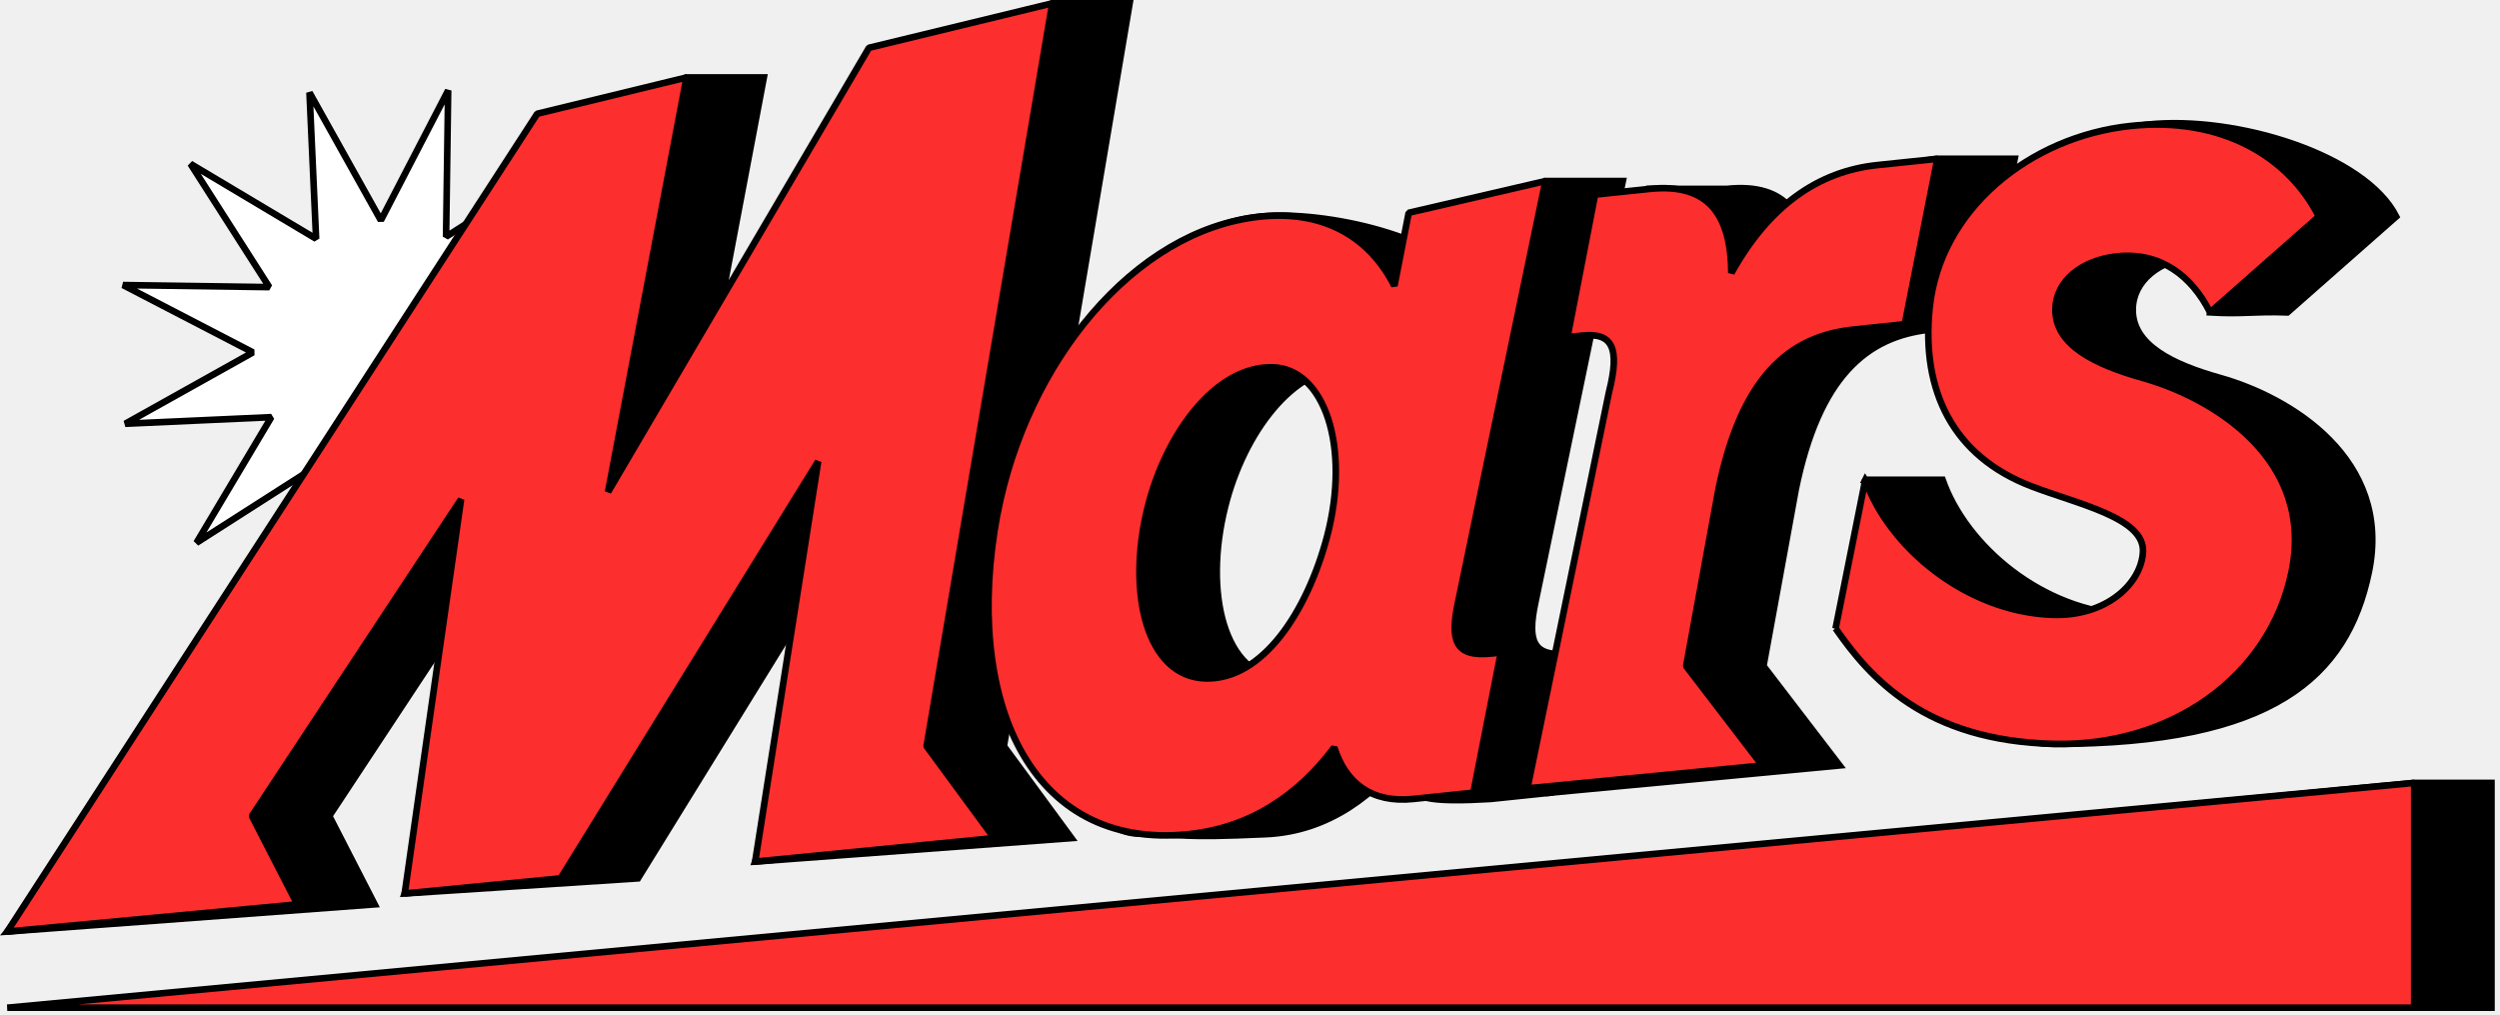
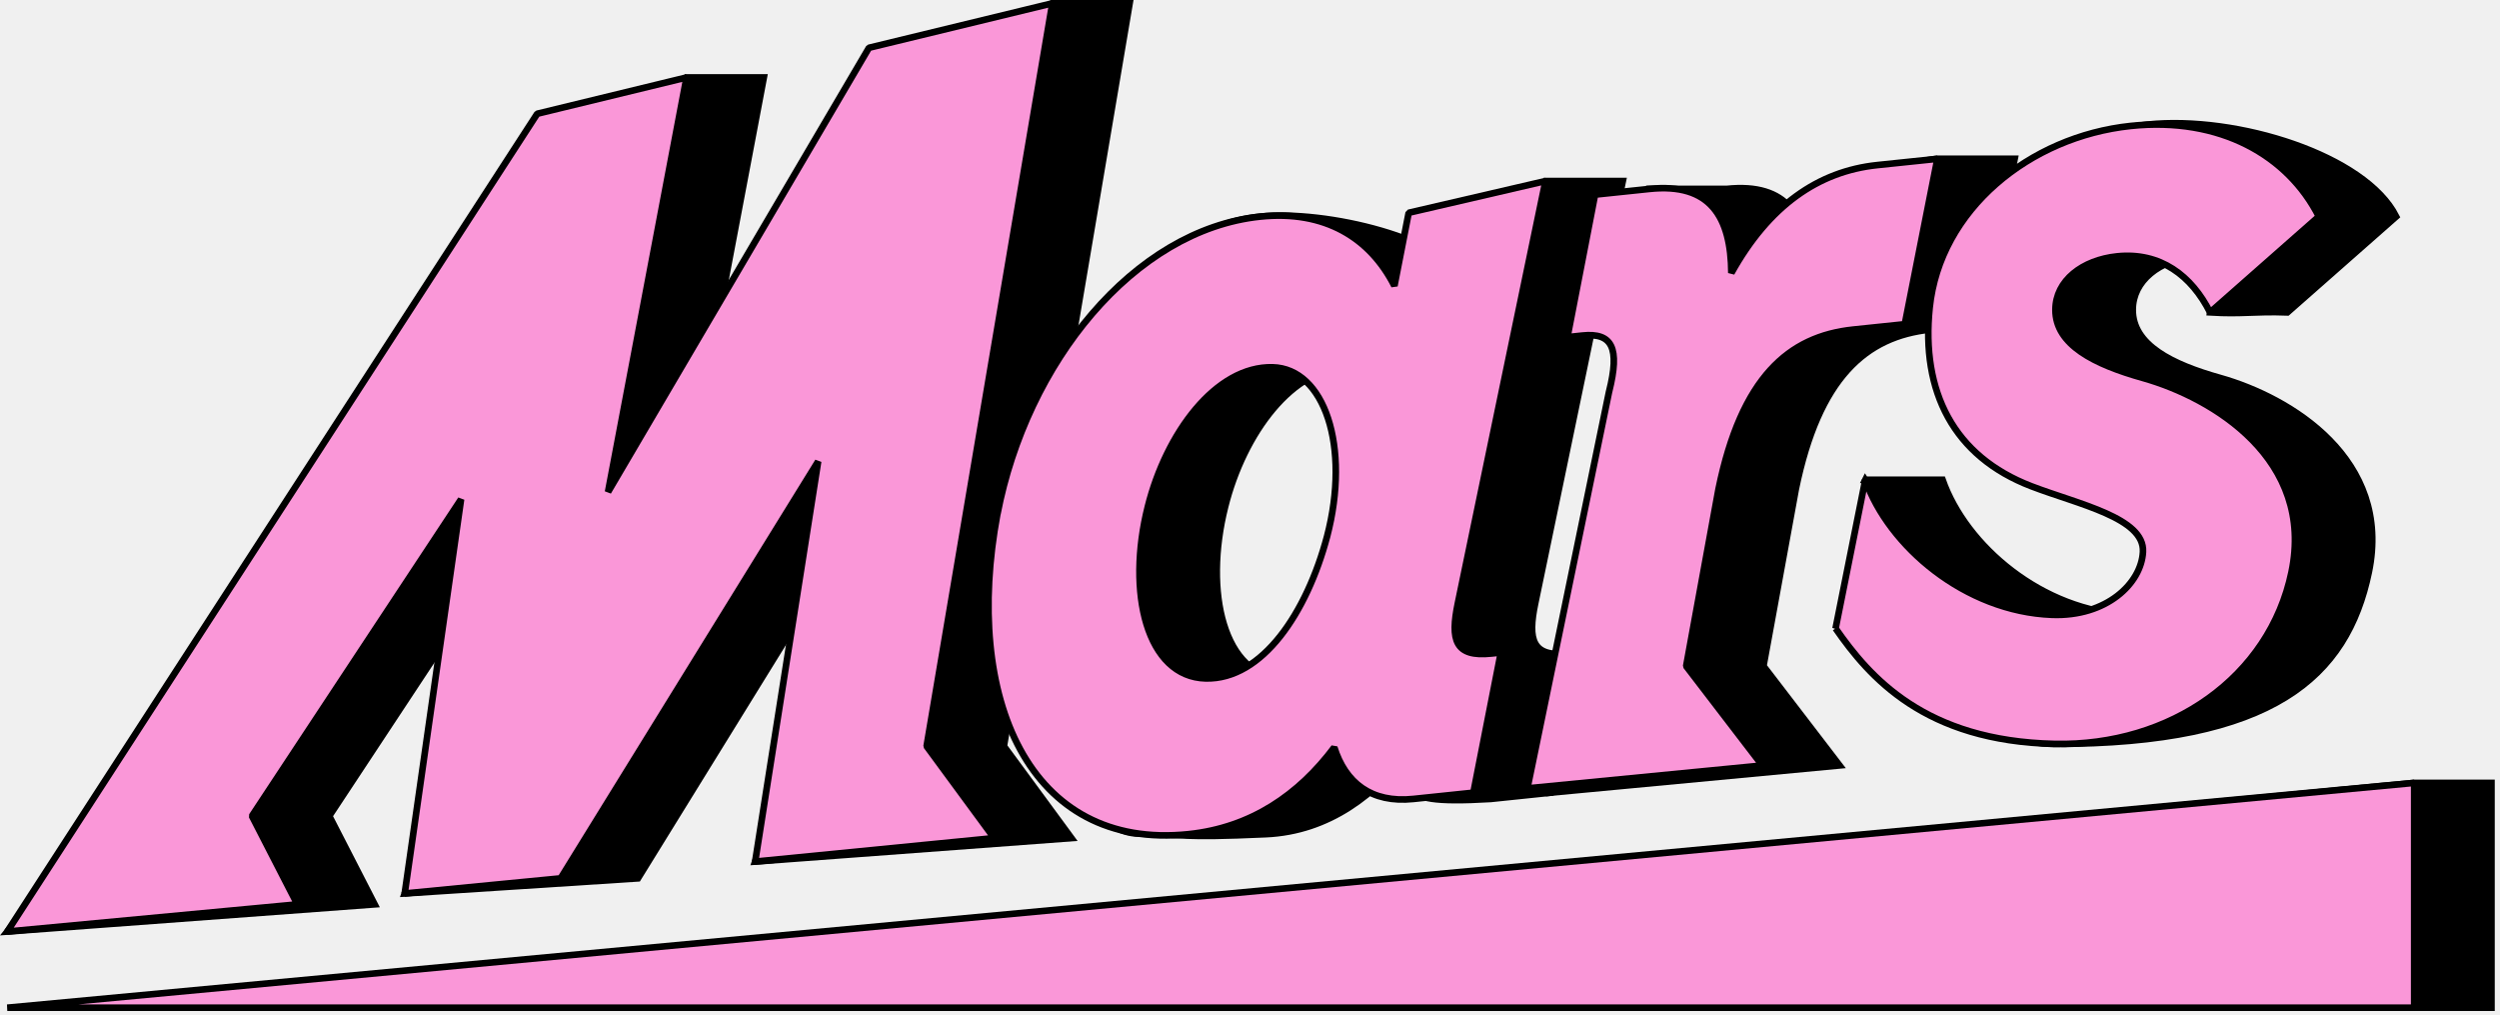
<svg xmlns="http://www.w3.org/2000/svg" width="567" height="230" viewBox="0 0 567 230" fill="none">
  <g clip-path="url(#clip0_48_94)">
-     <path d="M101.68 20.51L101.21 53.69L129.17 35.81L112.18 64.31L145.33 62.81L116.36 79L145.82 94.27L112.64 93.8L130.52 121.76L102.02 104.77L103.52 137.92L87.33 108.95L72.06 138.41L72.53 105.23L44.57 123.11L61.56 94.61L28.41 96.11L57.38 79.92L27.92 64.65L61.1 65.12L43.22 37.16L71.72 54.15L70.22 21L86.41 49.97L101.68 20.51Z" fill="white" stroke="black" stroke-width="1.5" stroke-linecap="square" stroke-linejoin="bevel" />
    <path d="M243.84 116.56C250.43 82.33 257.19 52.13 285.92 49.13C300.62 47.59 328.39 53.96 333.91 64.83L350.67 41.06H368.2L348.33 136.77C346.57 145.21 347.65 149.09 355.92 148.22L358.07 148L351.84 179.78L338.22 181.2C312.34 182.75 322.78 177.49 320.27 169.5C312.26 180.19 301.54 188.54 287.22 189.19C266.91 190.11 269.69 189.19 258.52 189.07C239.33 188.87 238.57 144.66 243.83 116.56H243.84ZM318.62 121.72C324 101.2 318 83.59 306.27 83.3C293.35 82.98 282.12 98.32 277.97 114.9C273.07 134.36 277.7 153.54 291.08 153.87C303.97 154.19 314.07 138.82 318.62 121.71V121.72Z" fill="black" stroke="black" stroke-width="1.5" stroke-miterlimit="10" stroke-linecap="square" />
    <path d="M382.63 88.77C385.09 78.94 383.37 75.39 376.58 76.1L373.17 76.46L374.22 42.85H391.75C405.59 41.4 410.26 49.17 410.36 61.92C418.84 46.67 426.14 37.42 439.58 36.01H457.11L449.71 73.52L438.02 74.74C423.32 76.28 412.65 85.63 407.45 110.92L400.11 151.07L417.38 173.6L351.84 179.77L382.62 88.76L382.63 88.77Z" fill="black" stroke="black" stroke-width="1.5" stroke-miterlimit="10" stroke-linecap="square" />
    <path d="M423.22 108.82H440.75C446.01 123.84 463.4 138.7 483.1 139.44C495.48 139.91 503.38 132.31 503.75 125.17C504.16 117.45 489.11 114.38 478.45 110.29C460.76 103.52 453.38 88.79 455.35 69.79C457.66 47.52 464.26 30.65 487.24 28.25C507.47 26.14 536.61 35.21 543.67 49.11L518.99 70.85C511.46 70.57 508.79 71.3 501.46 70.85C502.68 62.6 505.24 57.37 497.89 58.14C490.02 58.96 483.92 63.63 483.9 70.25C483.87 78.22 492.76 82.64 503.77 85.73C519.61 90.2 542.82 104.13 537.46 129.78C532.49 153.57 515.7 168.72 466.18 168.72C436.72 168.72 430.94 119.89 423.23 108.8L423.22 108.82Z" fill="black" stroke="black" stroke-width="1.5" stroke-miterlimit="10" stroke-linecap="square" />
    <path d="M155.77 17.57H173.3L155.49 111.57L238.76 0.75H256.3L227.77 169.24L243.09 190.08L171.34 195.41L203.16 104.65L144.74 199.21L91.82 202.64L122.14 113.24L74.7 185.07L85 205.11L1.65 211.28L155.77 17.57Z" fill="black" stroke="black" stroke-width="1.5" stroke-miterlimit="10" stroke-linecap="square" />
    <path d="M19.19 228.55H565.29V177.56H547.76L19.19 228.55Z" fill="black" stroke="black" stroke-width="1.5" stroke-miterlimit="10" stroke-linecap="square" />
-     <path d="M226.31 116.56C232.9 82.33 257.19 52.13 285.92 49.13C300.62 47.59 310.86 53.96 316.38 64.83L319.62 48.26L350.66 41.06L330.79 136.77C329.03 145.21 330.11 149.09 338.38 148.22L340.53 148L334.3 179.78L320.68 181.2C311.1 182.2 305.24 177.49 302.73 169.5C294.72 180.19 283.93 187.7 269.68 189.19C233.49 192.97 218.47 158.36 226.29 116.57L226.31 116.56ZM301.09 121.72C306.47 101.2 300.47 83.59 288.74 83.3C275.82 82.98 264.59 98.32 260.44 114.9C255.54 134.36 260.17 153.54 273.55 153.87C286.44 154.19 296.54 138.82 301.09 121.71V121.72Z" fill="#FC2E2E" stroke="black" stroke-width="1.5" stroke-linecap="square" stroke-linejoin="bevel" />
-     <path d="M365.1 88.77C367.56 78.94 365.84 75.39 359.05 76.1L355.64 76.46L361.9 44.14L374.22 42.85C388.06 41.4 392.73 49.17 392.83 61.92C401.31 46.67 412.53 38.84 425.96 37.44L439.58 36.02L432.18 73.53L420.49 74.75C405.79 76.29 395.12 85.64 389.92 110.93L382.58 151.08L399.85 173.61L346.55 178.8L365.09 88.78L365.1 88.77Z" fill="#FC2E2E" stroke="black" stroke-width="1.5" stroke-linecap="square" stroke-linejoin="bevel" />
-     <path d="M416.47 142.55L423.22 108.82C428.48 123.84 445.87 138.7 465.57 139.44C477.95 139.91 485.85 132.31 486.22 125.17C486.63 117.45 471.58 114.38 460.92 110.29C443.23 103.52 435.85 88.79 437.82 69.79C440.13 47.52 460.49 30.97 483.47 28.56C503.7 26.45 519.08 35.21 526.13 49.11L501.45 70.85C497.23 62.5 490.15 57.12 480.35 58.14C472.48 58.96 466.38 63.63 466.36 70.25C466.33 78.22 475.22 82.64 486.23 85.73C502.07 90.2 525.28 104.13 519.92 129.78C514.95 153.57 492.48 169.3 466.18 168.72C436.72 168.08 424.19 153.62 416.48 142.53L416.47 142.55Z" fill="#FC2E2E" stroke="black" stroke-width="1.5" stroke-linecap="square" stroke-linejoin="bevel" />
-     <path d="M121.89 25.8L155.77 17.57L137.96 111.57L197.16 10.84L238.76 0.75L210.24 169.24L225.56 190.08L171.34 195.41L185.63 104.65L127.2 199.21L91.82 202.64L104.61 113.24L57.16 185.07L67.47 205.11L1.65 211.28L121.89 25.8Z" fill="#FC2E2E" stroke="black" stroke-width="1.5" stroke-linecap="square" stroke-linejoin="bevel" />
-     <path d="M1.65 228.55H547.76V177.56L1.65 228.55Z" fill="#FC2E2E" stroke="black" stroke-width="1.5" stroke-linecap="square" stroke-linejoin="bevel" />
+     <path d="M226.31 116.56C232.9 82.33 257.19 52.13 285.92 49.13C300.62 47.59 310.86 53.96 316.38 64.83L319.62 48.26L350.66 41.06L330.79 136.77C329.03 145.21 330.11 149.09 338.38 148.22L340.53 148L334.3 179.78L320.68 181.2C311.1 182.2 305.24 177.49 302.73 169.5C294.72 180.19 283.93 187.7 269.68 189.19C233.49 192.97 218.47 158.36 226.29 116.57L226.31 116.56ZM301.09 121.72C306.47 101.2 300.47 83.59 288.74 83.3C275.82 82.98 264.59 98.32 260.44 114.9C255.54 134.36 260.17 153.54 273.55 153.87C286.44 154.19 296.54 138.82 301.09 121.71V121.72Z" fill="#FA97D8" stroke="black" stroke-width="1.5" stroke-linecap="square" stroke-linejoin="bevel" />
+     <path d="M365.1 88.77C367.56 78.94 365.84 75.39 359.05 76.1L355.64 76.46L361.9 44.14L374.22 42.85C388.06 41.4 392.73 49.17 392.83 61.92C401.31 46.67 412.53 38.84 425.96 37.44L439.58 36.02L432.18 73.53L420.49 74.75C405.79 76.29 395.12 85.64 389.92 110.93L382.58 151.08L399.85 173.61L346.55 178.8L365.09 88.78L365.1 88.77Z" fill="#FA97D8" stroke="black" stroke-width="1.5" stroke-linecap="square" stroke-linejoin="bevel" />
+     <path d="M416.47 142.55L423.22 108.82C428.48 123.84 445.87 138.7 465.57 139.44C477.95 139.91 485.85 132.31 486.22 125.17C486.63 117.45 471.58 114.38 460.92 110.29C443.23 103.52 435.85 88.79 437.82 69.79C440.13 47.52 460.49 30.97 483.47 28.56C503.7 26.45 519.08 35.21 526.13 49.11L501.45 70.85C497.23 62.5 490.15 57.12 480.35 58.14C472.48 58.96 466.38 63.63 466.36 70.25C466.33 78.22 475.22 82.64 486.23 85.73C502.07 90.2 525.28 104.13 519.92 129.78C514.95 153.57 492.48 169.3 466.18 168.72C436.72 168.08 424.19 153.62 416.48 142.53L416.47 142.55Z" fill="#FA97D8" stroke="black" stroke-width="1.5" stroke-linecap="square" stroke-linejoin="bevel" />
+     <path d="M121.89 25.8L155.77 17.57L137.96 111.57L197.16 10.84L238.76 0.75L210.24 169.24L225.56 190.08L171.34 195.41L185.63 104.65L127.2 199.21L91.82 202.64L104.61 113.24L57.16 185.07L67.47 205.11L1.65 211.28L121.89 25.8Z" fill="#FA97D8" stroke="black" stroke-width="1.5" stroke-linecap="square" stroke-linejoin="bevel" />
+     <path d="M1.65 228.55H547.76V177.56L1.65 228.55Z" fill="#FA97D8" stroke="black" stroke-width="1.5" stroke-linecap="square" stroke-linejoin="bevel" />
  </g>
  <defs>
    <clipPath id="clip0_48_94">
      <rect width="566.04" height="229.3" fill="white" />
    </clipPath>
  </defs>
</svg>
